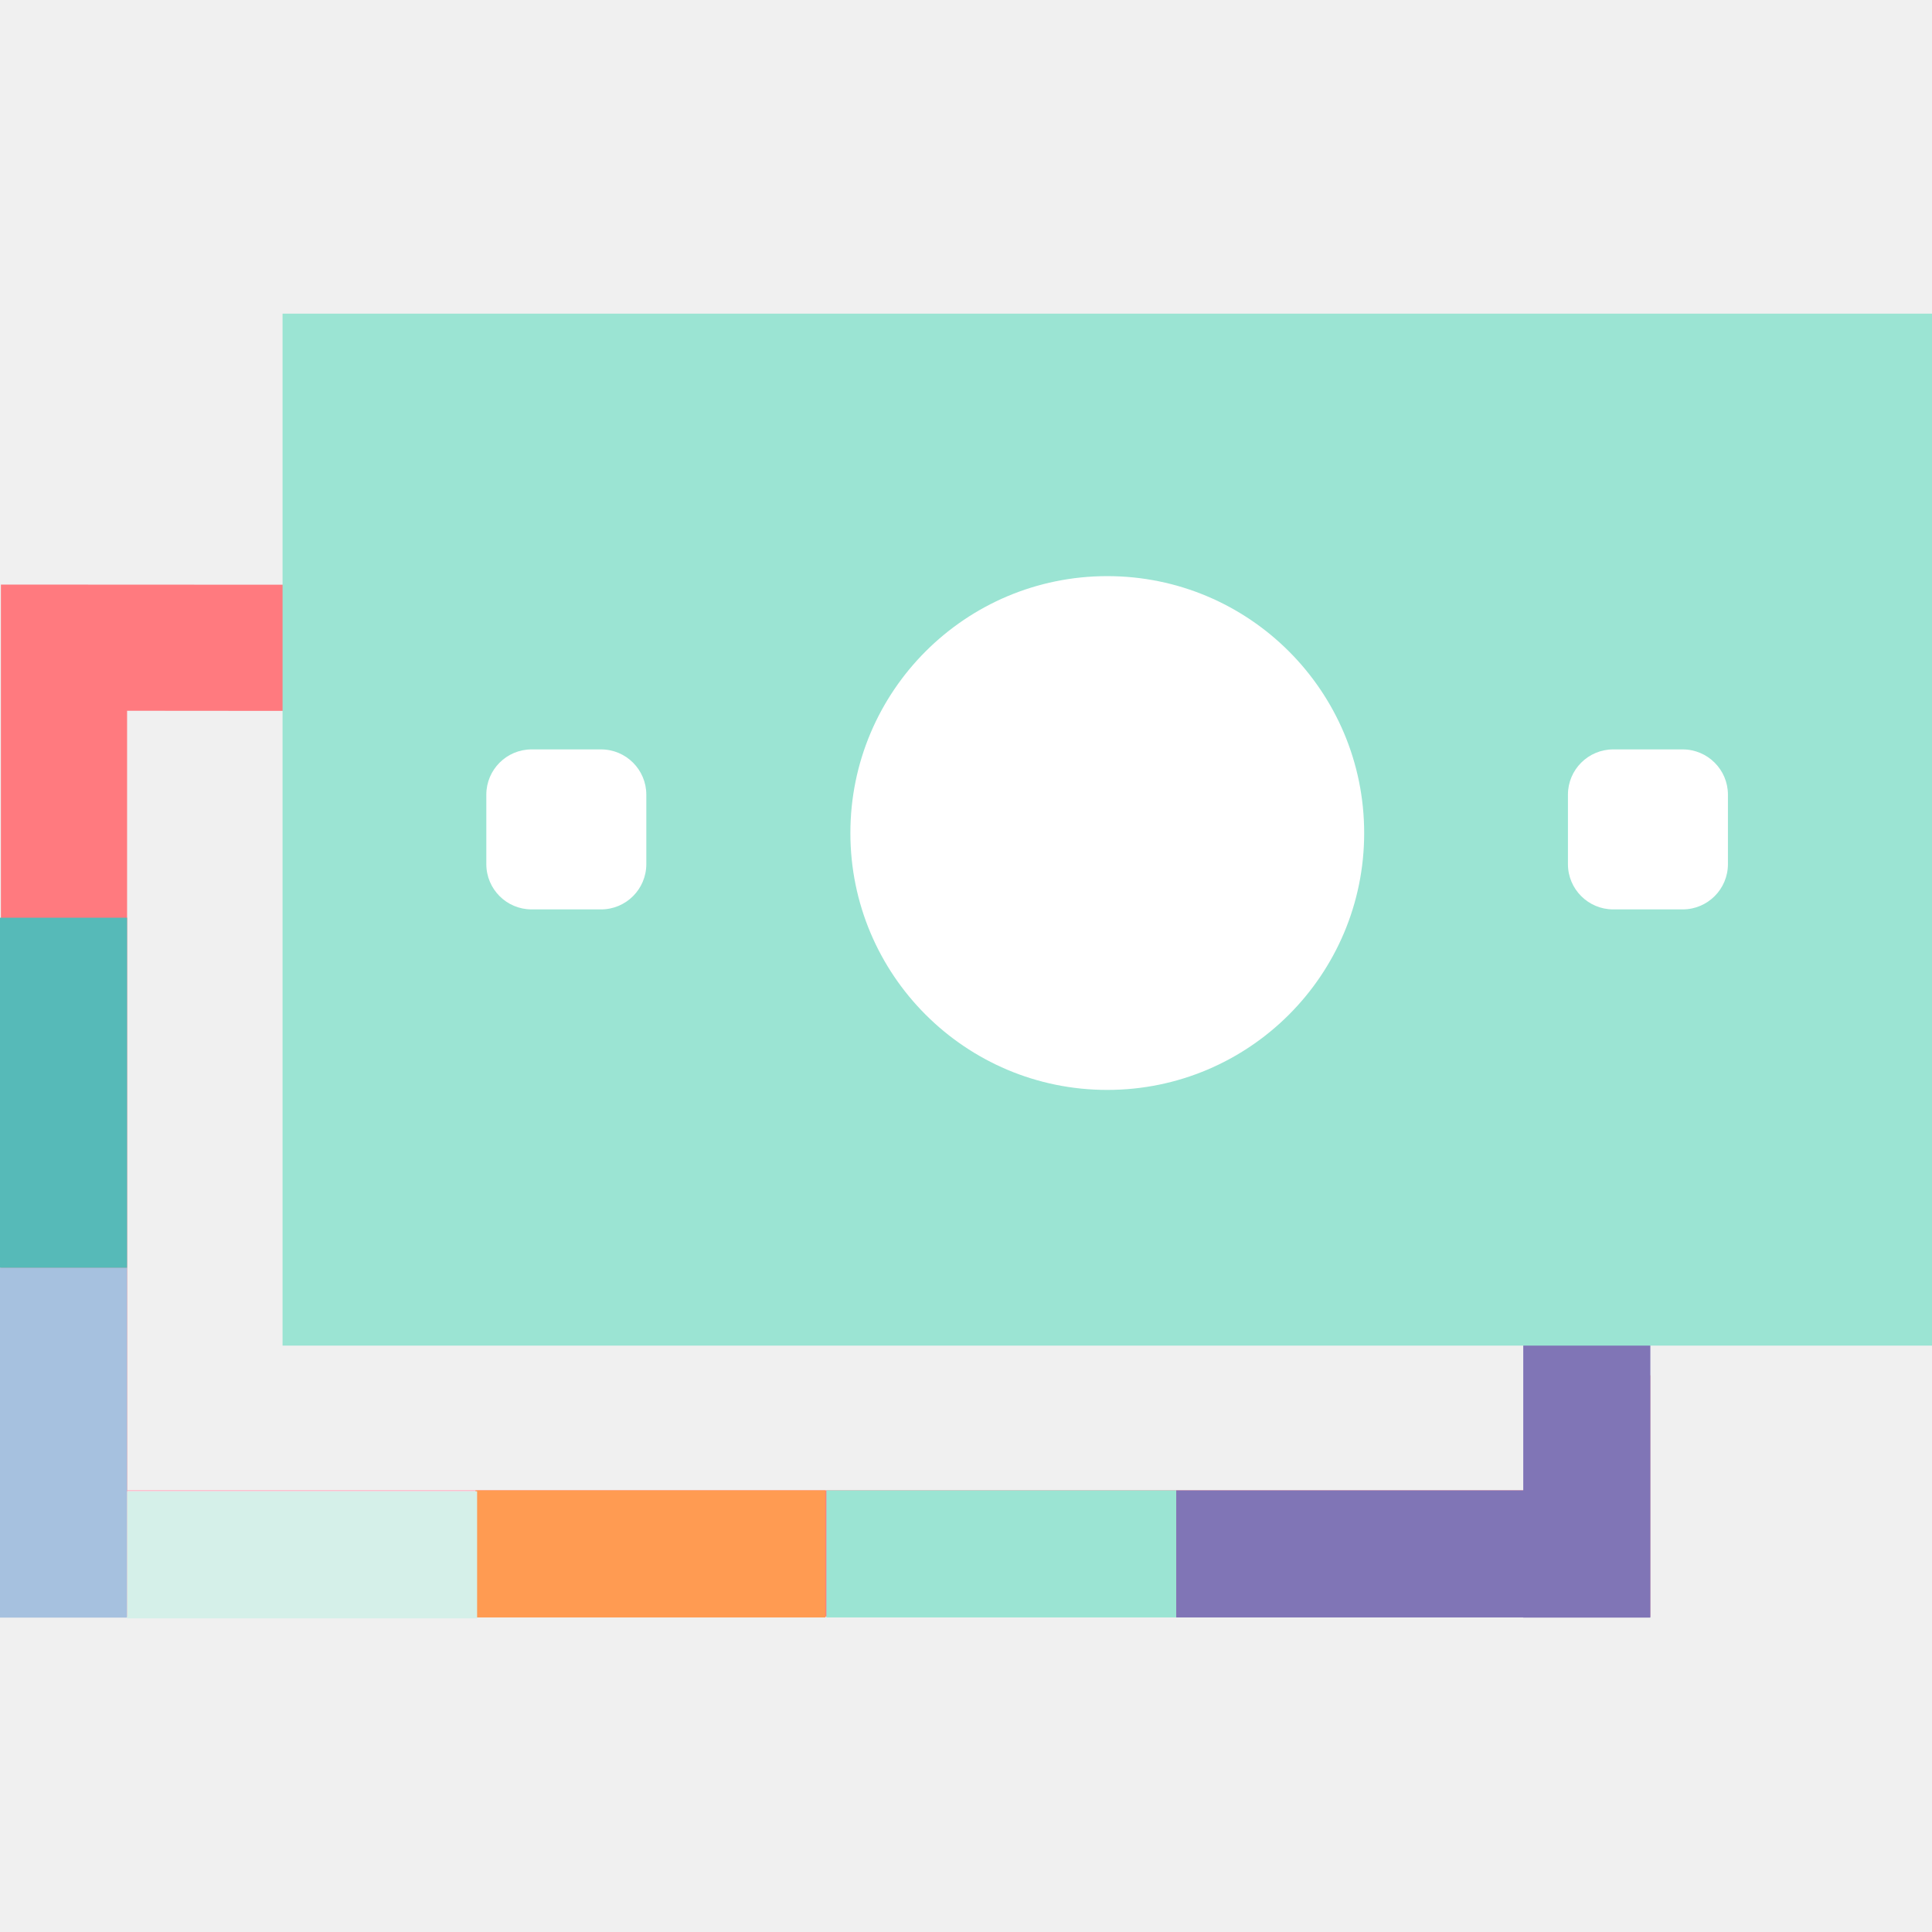
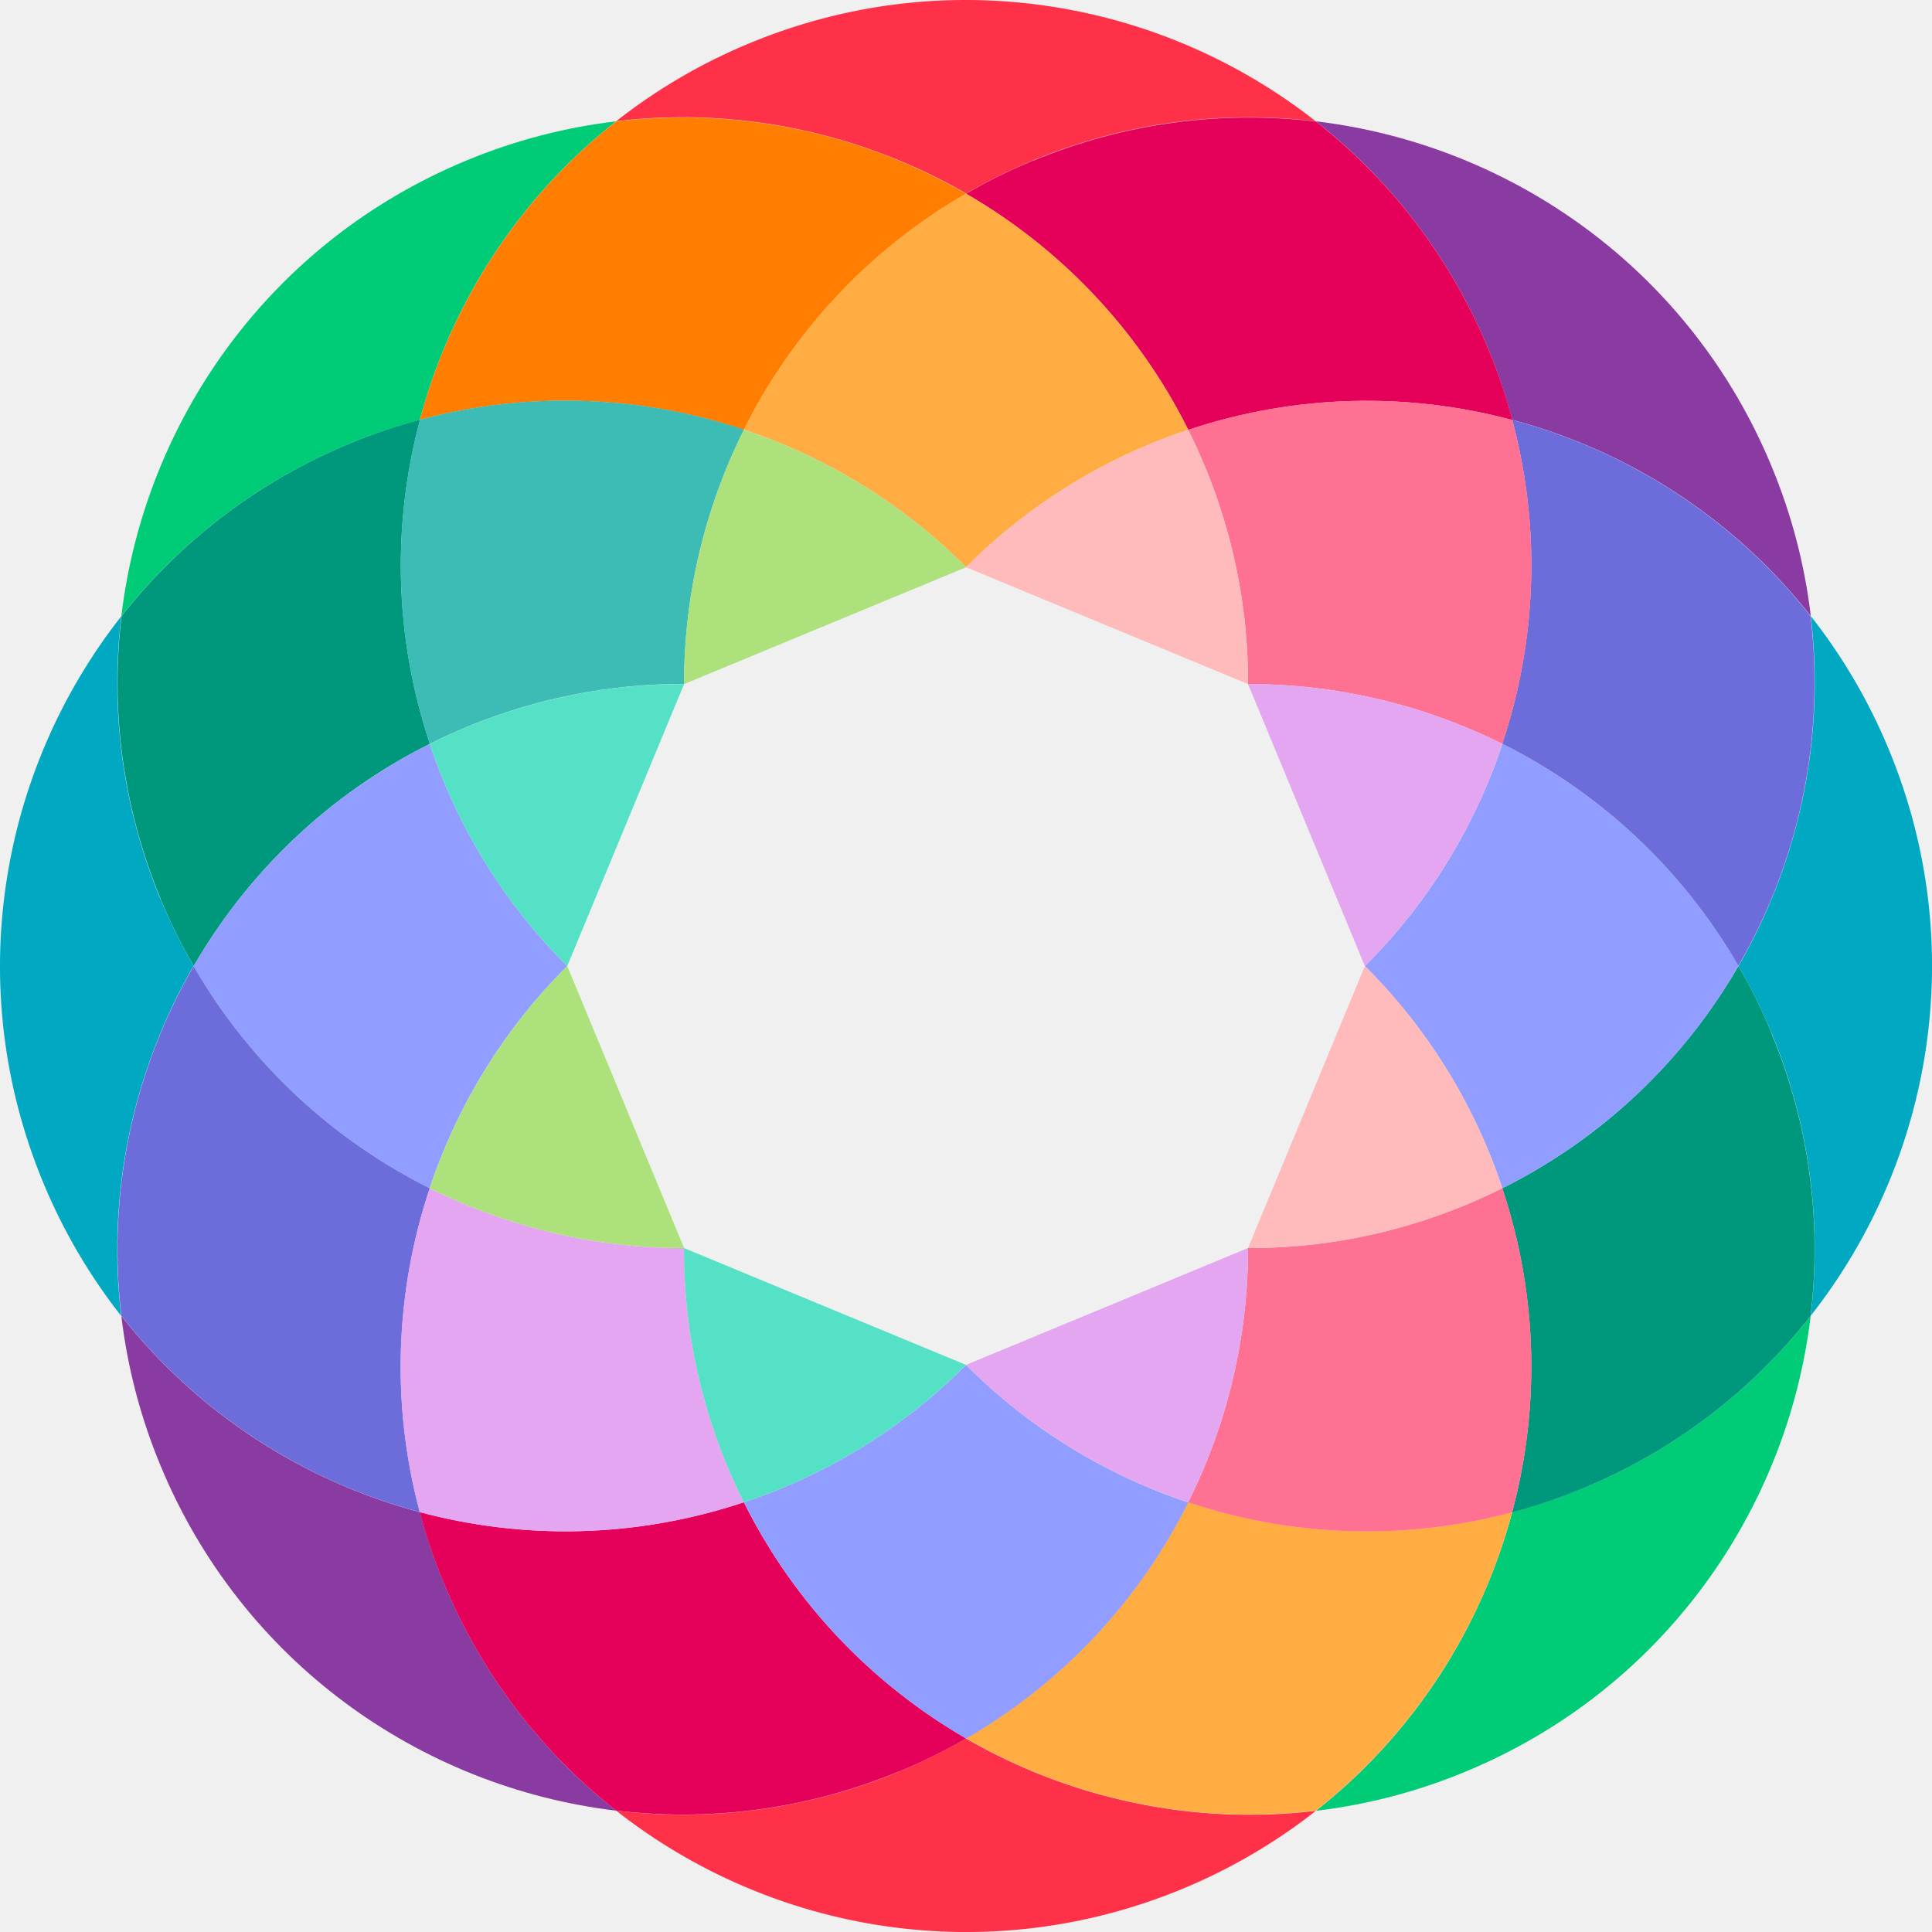
- <svg xmlns="http://www.w3.org/2000/svg" id="Layer_1" data-name="Layer 1" viewBox="0 0 128 128">
-   <defs>
-     <style>
-       .cls-1 {
-         fill: #56bab8;
-       }
- 
-       .cls-1, .cls-2, .cls-3, .cls-4, .cls-5, .cls-6, .cls-7, .cls-8, .cls-9 {
-         stroke-width: 0px;
-       }
- 
-       .cls-2 {
-         fill: #d5f0e9;
-       }
- 
-       .cls-3 {
-         fill: #a6c1df;
-       }
- 
-       .cls-4 {
-         fill: #9be4d3;
-       }
- 
-       .cls-5 {
-         fill: #ff7a7f;
-       }
- 
-       .cls-6 {
-         fill: #8075b6;
-       }
- 
-       .cls-7 {
-         fill: #fff;
-       }
- 
-       .cls-8 {
-         fill: #ff9b52;
-       }
- 
-       .cls-9 {
-         fill: #ffcbdf;
-       }
-     </style>
-   </defs>
-   <g>
-     <polygon class="cls-5" points="100.97 91.12 100.97 98.74 8.42 98.74 8.42 47.09 20.69 47.1 20.69 38.74 .06 38.73 .06 38.74 .06 38.74 .06 44.1 .06 47.09 .06 47.09 .06 106.6 .06 106.6 .06 107.1 100.97 107.1 100.97 107.11 109.33 107.11 109.33 91.12 100.97 91.12" />
-     <rect class="cls-9" x="8.42" y="98.74" width="23.19" height="8.42" />
-     <rect class="cls-3" x="-7.38" y="91.36" width="23.19" height="8.42" transform="translate(99.78 91.36) rotate(90)" />
-     <rect class="cls-1" x="-7.38" y="68.18" width="23.19" height="8.42" transform="translate(76.6 68.18) rotate(90)" />
-     <rect class="cls-8" x="31.5" y="98.74" width="23.19" height="8.42" />
-     <rect class="cls-4" x="54.75" y="98.74" width="23.19" height="8.42" />
-     <rect class="cls-6" x="77.93" y="98.74" width="23.19" height="8.42" />
-     <rect class="cls-6" x="95.14" y="92.96" width="19.98" height="8.42" transform="translate(202.3 -7.95) rotate(90)" />
-     <g>
-       <rect class="cls-4" x="18.72" y="20.78" width="109.28" height="68.37" transform="translate(146.72 109.93) rotate(-180)" />
-       <rect class="cls-7" x="32.23" y="49.64" width="10.6" height="10.6" rx="3" ry="3" transform="translate(75.05 109.89) rotate(-180)" />
-       <circle class="cls-7" cx="73.36" cy="55.19" r="17.02" />
-       <rect class="cls-7" x="103.89" y="49.64" width="10.6" height="10.6" rx="3" ry="3" transform="translate(218.37 109.89) rotate(180)" />
-     </g>
-   </g>
-   <rect class="cls-2" x="8.42" y="98.8" width="23.19" height="8.42" />
+ <svg xmlns="http://www.w3.org/2000/svg" viewBox="0 0 128 128" fill="none">
+   <svg x="0" y="0" width="128" height="128" viewBox="0 0 159.09 159.09">
+     <path fill="#00a8c2" d="M15.94,79.55c-1.01-1.76-1.93-3.6-2.73-5.52-3.16-7.64-4.14-15.63-3.22-23.29C-.07,63.53-3.12,81.25,3.55,97.36c1.67,4.04,3.85,7.72,6.43,11-1.21-10.12.99-20.22,5.95-28.81Z" />
+     <path fill="#00cb76" d="M28.74,36.55c1.92-.8,3.87-1.45,5.83-1.98,2.56-9.59,8.15-18.28,16.16-24.58-4.14.49-8.29,1.55-12.33,3.23-16.11,6.67-26.48,21.35-28.41,37.52,4.77-6.06,11.11-11.03,18.75-14.19Z" />
+     <path fill="#00987d" d="M13.22,74.03c.8,1.92,1.71,3.77,2.73,5.52,4.43-7.65,11.05-14.11,19.45-18.3-2.97-8.9-3.1-18.14-.81-26.69-1.96.52-3.91,1.18-5.83,1.98-7.64,3.16-13.98,8.13-18.75,14.19-.92,7.66.06,15.66,3.22,23.29Z" />
+     <path fill="#ff3148" d="M79.54,15.94c1.76-1.01,3.6-1.93,5.52-2.73,7.64-3.16,15.63-4.14,23.29-3.22C95.56-.07,77.85-3.12,61.74,3.55c-4.04,1.67-7.72,3.85-11,6.43,10.12-1.21,20.22.99,28.81,5.95Z" />
+     <path fill="#ff7d00" d="M34.57,34.57c9.01-2.41,18.26-1.99,26.68.82,3.97-7.94,10.22-14.78,18.29-19.44-8.59-4.97-18.69-7.16-28.81-5.95-8.01,6.3-13.6,15-16.16,24.58Z" />
+     <path fill="#3dbbb5" d="M56.33,56.32c-.01-7.32,1.71-14.49,4.93-20.94-8.42-2.81-17.68-3.23-26.68-.82-2.28,8.54-2.16,17.79.81,26.69.98-.49,1.99-.95,3.02-1.38,5.87-2.43,11.94-3.57,17.92-3.55Z" />
+     <path fill="#893ba1" d="M122.55,28.74c.8,1.92,1.45,3.87,1.98,5.83,9.59,2.56,18.28,8.15,24.58,16.16-.49-4.14-1.55-8.29-3.23-12.33-6.67-16.11-21.35-26.48-37.52-28.41,6.06,4.77,11.03,11.11,14.19,18.75Z" />
+     <path fill="#e50059" d="M85.07,13.22c-1.92.8-3.77,1.71-5.52,2.73,7.65,4.43,14.11,11.05,18.3,19.45,8.9-2.97,18.15-3.1,26.69-.81-.52-1.96-1.18-3.91-1.98-5.83-3.16-7.64-8.13-13.98-14.19-18.75-7.66-.92-15.66.06-23.29,3.22Z" />
+     <path fill="#ffad42" d="M79.55,46.71c4.21-4.24,9.32-7.73,15.18-10.16,1.03-.43,2.07-.81,3.11-1.16-4.19-8.39-10.64-15.02-18.3-19.45-8.07,4.66-14.32,11.5-18.29,19.44,6.84,2.28,13.13,6.13,18.29,11.32Z" />
+     <path fill="#ade17c" d="M61.26,35.39c-3.22,6.45-4.94,13.62-4.93,20.94l23.22-9.62c-5.17-5.19-11.45-9.04-18.29-11.32Z" />
+     <path fill="#00a8c2" d="M143.15,79.54c1.01,1.76,1.93,3.6,2.73,5.52,3.16,7.64,4.14,15.63,3.22,23.29,10.07-12.8,13.11-30.51,6.44-46.62-1.67-4.04-3.85-7.72-6.43-11,1.21,10.12-.99,20.22-5.95,28.81Z" />
+     <path fill="#6d6cdb" d="M124.52,34.57c2.41,9.01,1.99,18.26-.82,26.68,7.94,3.97,14.78,10.22,19.44,18.29,4.97-8.59,7.16-18.69,5.95-28.81-6.3-8.01-15-13.6-24.58-16.16Z" />
+     <path fill="#ff7193" d="M102.77,56.33c7.32-.01,14.49,1.71,20.94,4.93,2.81-8.42,3.23-17.68.82-26.68-8.54-2.28-17.79-2.16-26.69.81.49.98.95,1.99,1.38,3.02,2.43,5.87,3.57,11.94,3.55,17.92Z" />
+     <path fill="#ffbabb" d="M99.22,38.41c-.43-1.03-.89-2.04-1.38-3.02-1.04.35-2.08.73-3.11,1.16-5.87,2.43-10.97,5.92-15.18,10.16l23.22,9.62c.02-5.98-1.12-12.05-3.55-17.92Z" />
+     <path fill="#00cb76" d="M130.35,122.55c-1.92.8-3.87,1.45-5.83,1.98-2.56,9.59-8.15,18.28-16.16,24.58,4.14-.49,8.29-1.55,12.33-3.23,16.11-6.67,26.48-21.35,28.41-37.52-4.77,6.06-11.11,11.03-18.75,14.19Z" />
+     <path fill="#00987d" d="M145.88,85.07c-.8-1.92-1.71-3.77-2.73-5.52-4.43,7.65-11.05,14.11-19.45,18.3,2.97,8.9,3.1,18.15.81,26.69,1.96-.52,3.91-1.18,5.83-1.98,7.64-3.16,13.98-8.13,18.75-14.19.92-7.66-.06-15.66-3.22-23.29Z" />
+     <path fill="#929eff" d="M112.39,79.55c4.24,4.21,7.73,9.32,10.16,15.18.43,1.03.81,2.07,1.16,3.11,8.39-4.19,15.02-10.64,19.45-18.3-4.66-8.07-11.5-14.32-19.44-18.29-2.28,6.84-6.13,13.13-11.32,18.29Z" />
+     <path fill="#e4a6f0" d="M102.77,56.33l9.62,23.22c5.19-5.17,9.04-11.45,11.32-18.29-6.45-3.22-13.62-4.94-20.94-4.93Z" />
+     <path fill="#ff3148" d="M79.55,143.15c-1.76,1.01-3.6,1.93-5.52,2.73-7.64,3.16-15.63,4.14-23.29,3.22,12.8,10.07,30.51,13.11,46.62,6.44,4.04-1.67,7.72-3.85,11-6.43-10.12,1.21-20.22-.99-28.81-5.95Z" />
+     <path fill="#ffad42" d="M124.52,124.52c-9.01,2.41-18.26,1.99-26.68-.82-3.97,7.94-10.22,14.78-18.29,19.44,8.59,4.97,18.69,7.16,28.81,5.95,8.01-6.3,13.6-15,16.16-24.58Z" />
+     <path fill="#ff7193" d="M123.71,97.84c-.98.49-1.99.95-3.02,1.38-5.87,2.43-11.94,3.57-17.92,3.55.01,7.32-1.71,14.49-4.93,20.94,8.42,2.81,17.68,3.23,26.68.82,2.28-8.54,2.16-17.79-.81-26.69Z" />
+     <path fill="#ffbabb" d="M122.55,94.73c-2.43-5.87-5.92-10.97-10.16-15.18l-9.62,23.22c5.98.02,12.05-1.12,17.92-3.55,1.03-.43,2.04-.89,3.02-1.38-.35-1.04-.73-2.08-1.16-3.11Z" />
+     <path fill="#893ba1" d="M36.55,130.35c-.8-1.92-1.45-3.87-1.98-5.83-9.59-2.56-18.28-8.15-24.58-16.16.49,4.14,1.55,8.29,3.23,12.33,6.67,16.11,21.35,26.48,37.52,28.41-6.06-4.77-11.03-11.11-14.19-18.75Z" />
+     <path fill="#6d6cdb" d="M34.57,124.52c-2.41-9.01-1.99-18.26.82-26.68-7.94-3.97-14.78-10.22-19.44-18.29-4.97,8.59-7.16,18.69-5.95,28.81,6.3,8.01,15,13.6,24.58,16.16Z" />
+     <path fill="#929eff" d="M46.71,79.55c-4.24-4.21-7.73-9.32-10.16-15.18-.43-1.03-.81-2.07-1.16-3.11-8.39,4.19-15.02,10.64-19.45,18.3,4.66,8.07,11.5,14.32,19.44,18.29,2.28-6.84,6.13-13.13,11.32-18.29Z" />
+     <path fill="#54e1c6" d="M38.41,59.88c-1.03.43-2.04.89-3.02,1.38.35,1.04.73,2.08,1.16,3.11,2.43,5.87,5.92,10.97,10.16,15.18l9.62-23.22c-5.98-.02-12.05,1.12-17.92,3.55Z" />
+     <path fill="#e50059" d="M74.03,145.88c1.92-.8,3.77-1.71,5.52-2.73-7.65-4.43-14.11-11.05-18.3-19.45-8.9,2.97-18.15,3.1-26.69.81.52,1.96,1.18,3.91,1.98,5.83,3.16,7.64,8.13,13.98,14.19,18.75,7.66.92,15.66-.06,23.29-3.22Z" />
+     <path fill="#e4a6f0" d="M56.32,102.77c-7.32.01-14.49-1.71-20.94-4.93-2.81,8.42-3.23,17.68-.82,26.68,8.54,2.28,17.79,2.16,26.69-.81-.49-.98-.95-1.99-1.38-3.02-2.43-5.87-3.57-11.94-3.55-17.92Z" />
+     <path fill="#ade17c" d="M46.71,79.55c-5.19,5.17-9.04,11.45-11.32,18.29,6.45,3.22,13.62,4.94,20.94,4.93l-9.62-23.22Z" />
+     <path fill="#929eff" d="M79.55,112.39c-4.21,4.24-9.32,7.73-15.18,10.16-1.03.43-2.07.81-3.11,1.16,4.19,8.39,10.64,15.02,18.3,19.45,8.07-4.66,14.32-11.5,18.29-19.44-6.84-2.28-13.13-6.13-18.29-11.32Z" />
+     <path fill="#54e1c6" d="M56.32,102.77c-.02,5.98,1.12,12.05,3.55,17.92.43,1.03.89,2.04,1.38,3.02,1.04-.35,2.08-.73,3.11-1.16,5.87-2.43,10.97-5.92,15.18-10.16l-23.22-9.62Z" />
+     <path fill="#e4a6f0" d="M79.55,112.39c5.17,5.19,11.45,9.04,18.29,11.32,3.22-6.45,4.94-13.62,4.93-20.94l-23.22,9.62Z" />
+   </svg>
</svg>
